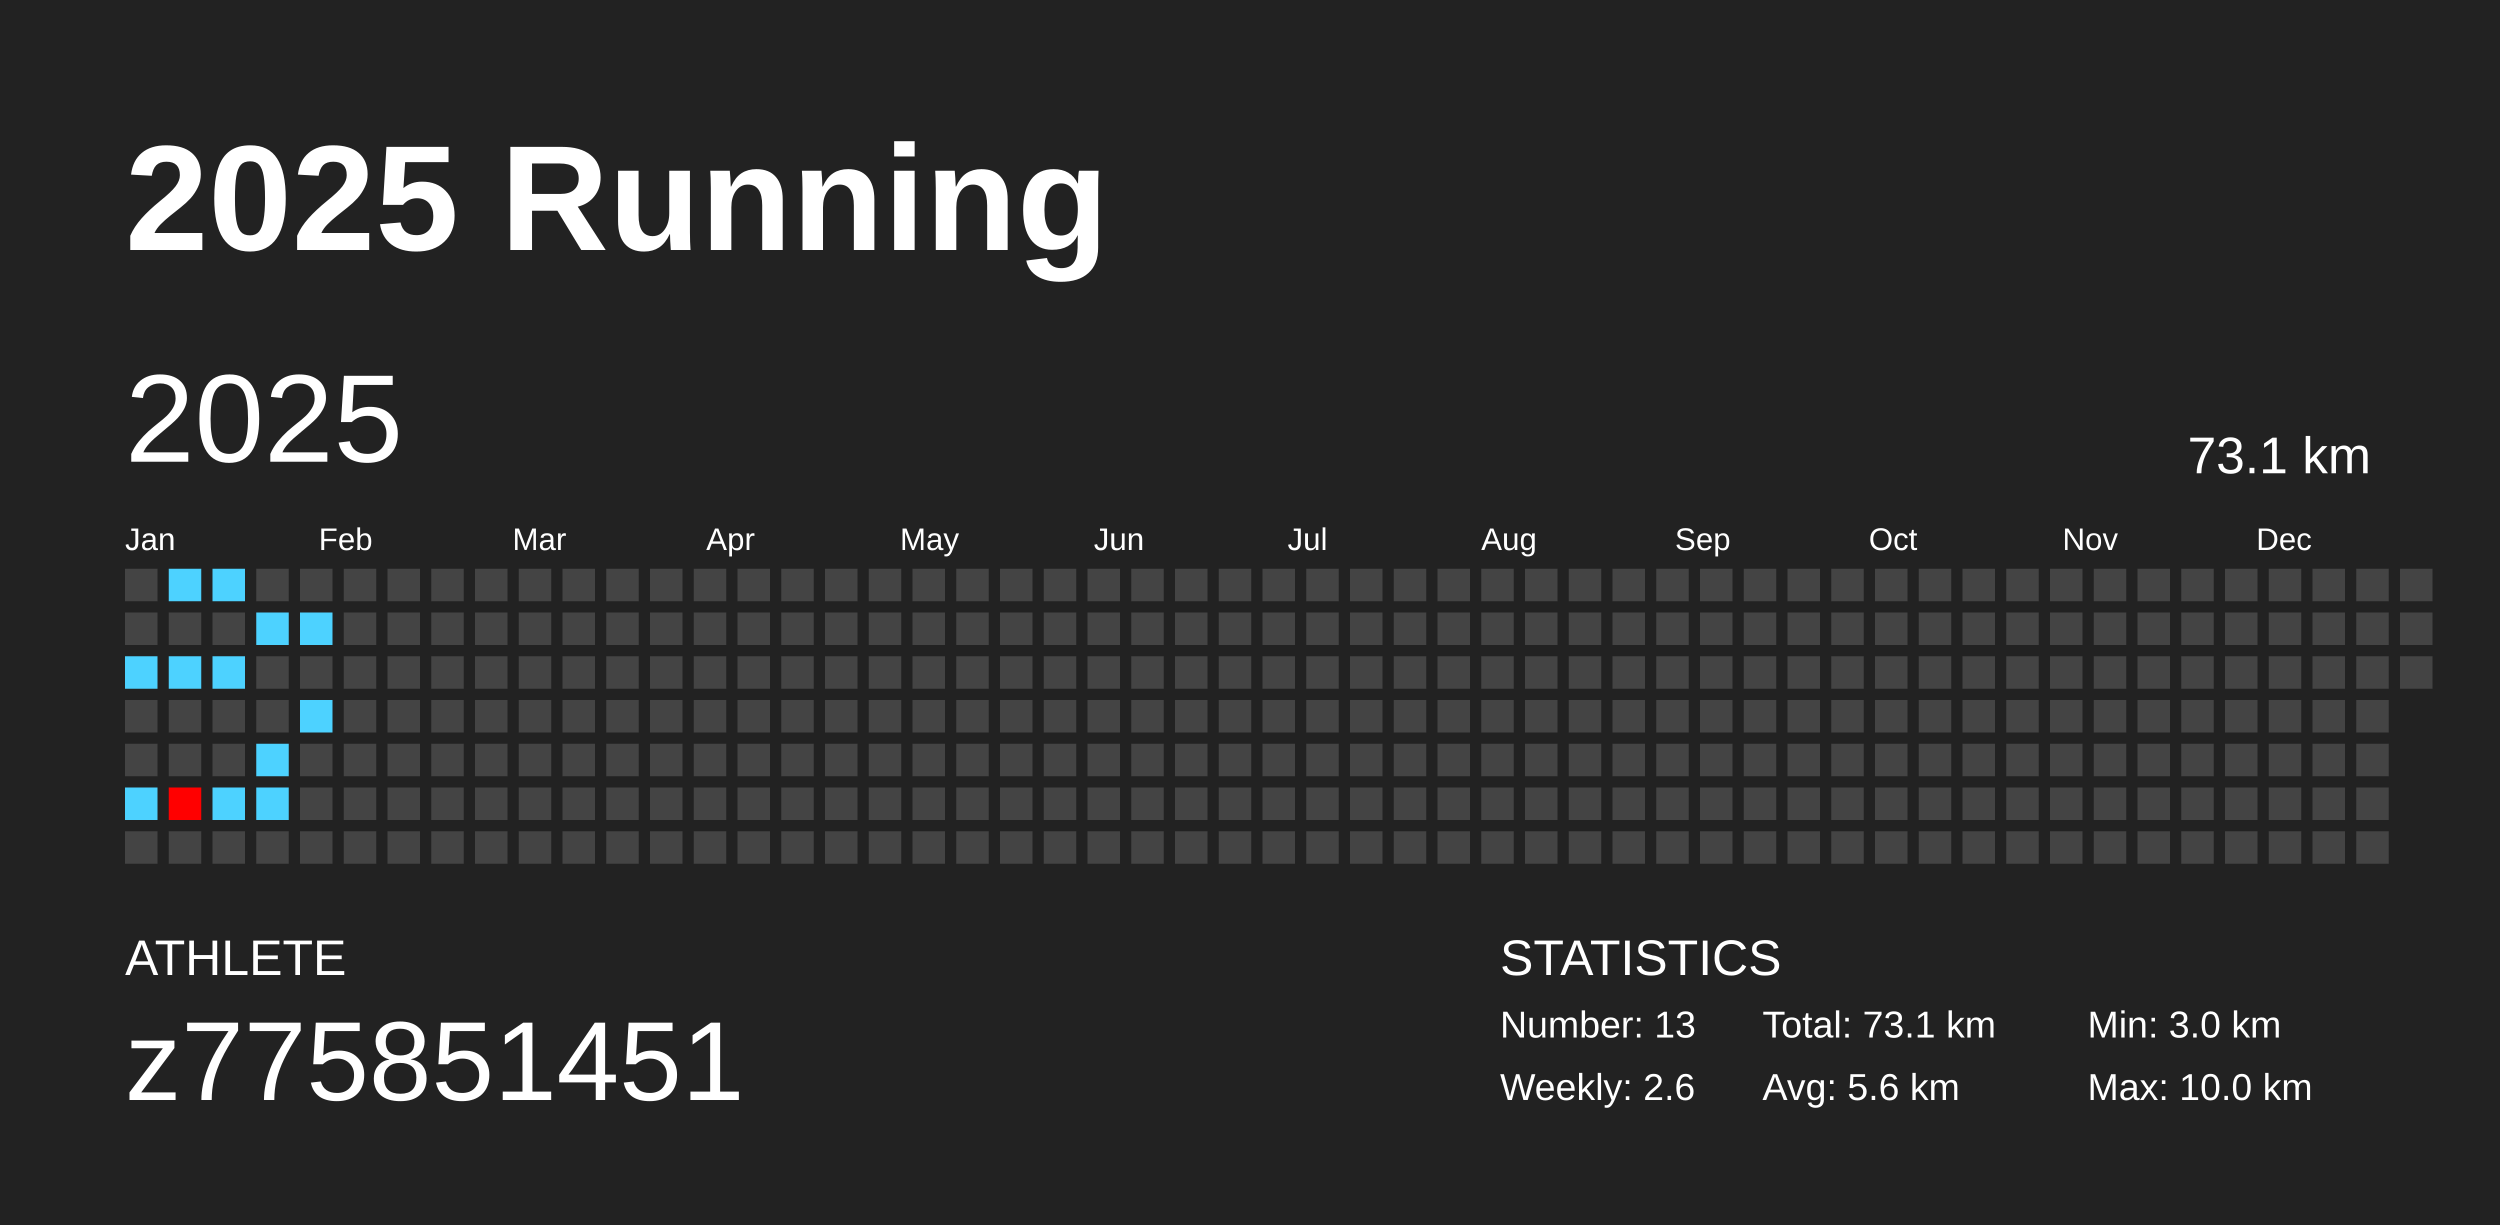
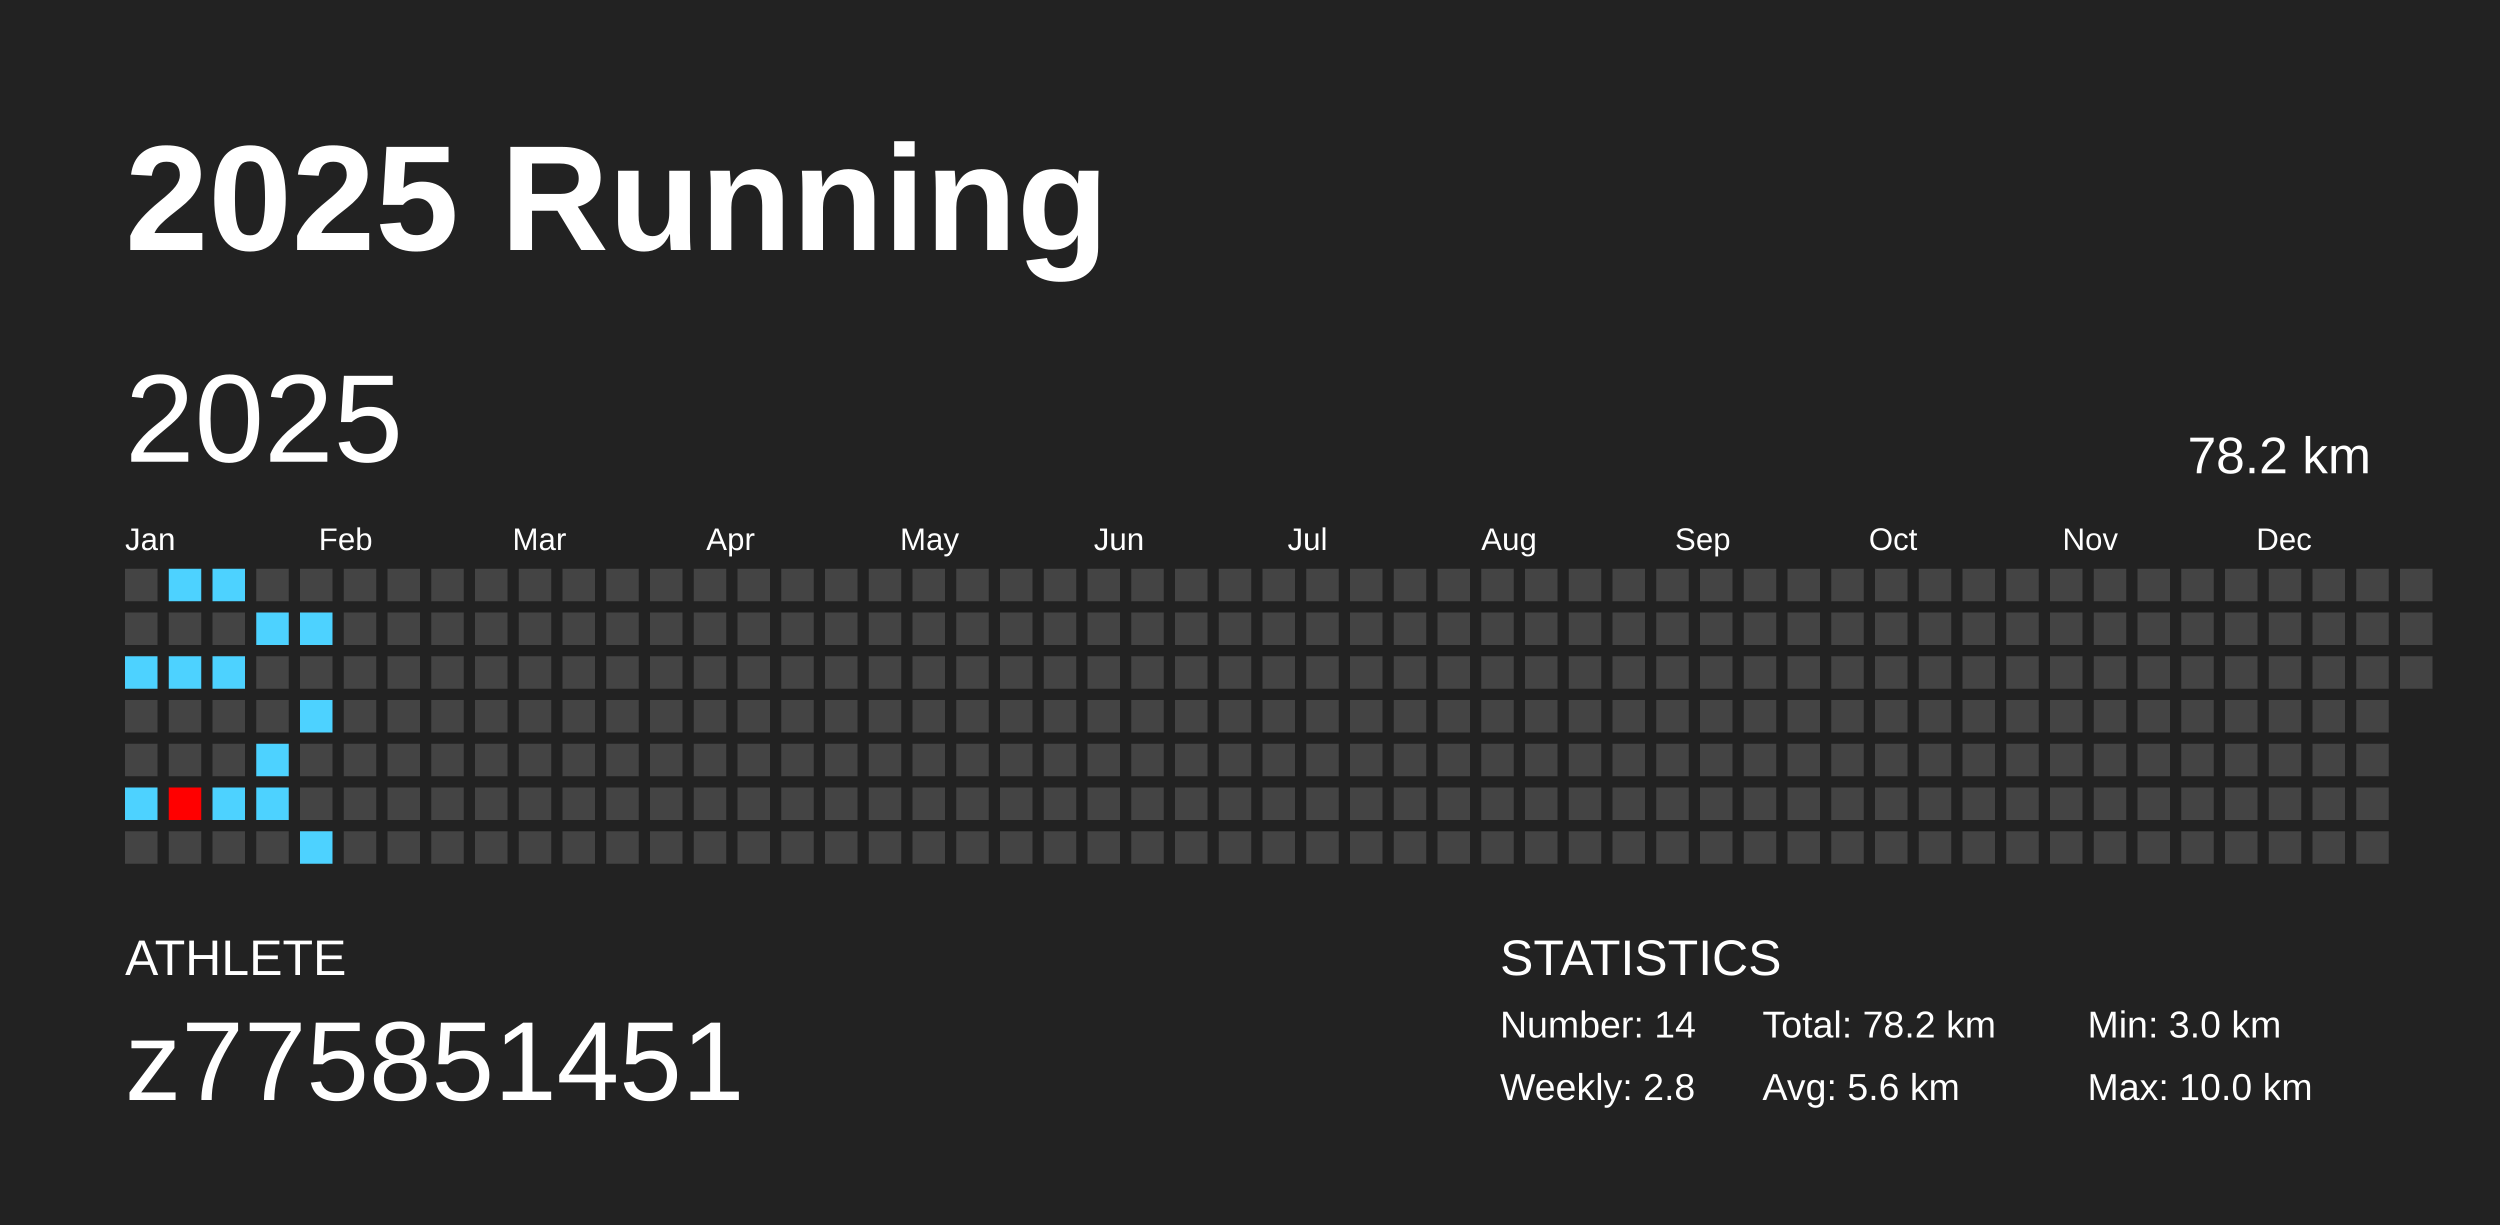
<svg xmlns="http://www.w3.org/2000/svg" baseProfile="full" height="98mm" version="1.1" viewBox="0,0,200,98" width="200mm">
  <defs />
  <rect fill="#222222" height="98" width="200" x="0" y="0" />
  <text fill="#FFFFFF" style="font-size:12px; font-family:Arial; font-weight:bold;" x="10" y="20">2025 Running</text>
  <text fill="#FFFFFF" style="font-size:4px; font-family:Arial" x="10" y="78">ATHLETE</text>
  <text fill="#FFFFFF" style="font-size:9px; font-family:Arial" x="10" y="88">z775851451</text>
  <text fill="#FFFFFF" style="font-size:4px; font-family:Arial" x="120" y="78">STATISTICS</text>
-   <text fill="#FFFFFF" style="font-size:3px; font-family:Arial" x="120" y="83">Number: 13</text>
-   <text fill="#FFFFFF" style="font-size:3px; font-family:Arial" x="120" y="88">Weekly: 2.6</text>
-   <text fill="#FFFFFF" style="font-size:3px; font-family:Arial" x="141" y="83">Total: 73.1 km</text>
+   <text fill="#FFFFFF" style="font-size:3px; font-family:Arial" x="120" y="83">Number: 14</text>
+   <text fill="#FFFFFF" style="font-size:3px; font-family:Arial" x="120" y="88">Weekly: 2.8</text>
+   <text fill="#FFFFFF" style="font-size:3px; font-family:Arial" x="141" y="83">Total: 78.2 km</text>
  <text fill="#FFFFFF" style="font-size:3px; font-family:Arial" x="141" y="88">Avg: 5.6 km</text>
  <text fill="#FFFFFF" style="font-size:3px; font-family:Arial" x="167" y="83">Min: 3.0 km</text>
  <text fill="#FFFFFF" style="font-size:3px; font-family:Arial" x="167" y="88">Max: 10.0 km</text>
  <text dominant-baseline="hanging" fill="#FFFFFF" style="font-size:10.0px; font-family:Arial;" x="10" y="30">2025</text>
-   <text dominant-baseline="hanging" fill="#FFFFFF" style="font-size:4.125px; font-family:Arial;" x="175" y="35">73.1 km</text>
+   <text dominant-baseline="hanging" fill="#FFFFFF" style="font-size:4.125px; font-family:Arial;" x="175" y="35">78.2 km</text>
  <text fill="#FFFFFF" style="font-size:2.5px; font-family:Arial" x="10.0" y="44">Jan</text>
  <text fill="#FFFFFF" style="font-size:2.5px; font-family:Arial" x="25.5" y="44">Feb</text>
  <text fill="#FFFFFF" style="font-size:2.5px; font-family:Arial" x="41.0" y="44">Mar</text>
  <text fill="#FFFFFF" style="font-size:2.5px; font-family:Arial" x="56.5" y="44">Apr</text>
  <text fill="#FFFFFF" style="font-size:2.5px; font-family:Arial" x="72.0" y="44">May</text>
  <text fill="#FFFFFF" style="font-size:2.5px; font-family:Arial" x="87.5" y="44">Jun</text>
  <text fill="#FFFFFF" style="font-size:2.5px; font-family:Arial" x="103.0" y="44">Jul</text>
  <text fill="#FFFFFF" style="font-size:2.5px; font-family:Arial" x="118.5" y="44">Aug</text>
  <text fill="#FFFFFF" style="font-size:2.5px; font-family:Arial" x="134.0" y="44">Sep</text>
  <text fill="#FFFFFF" style="font-size:2.5px; font-family:Arial" x="149.5" y="44">Oct</text>
  <text fill="#FFFFFF" style="font-size:2.5px; font-family:Arial" x="165.0" y="44">Nov</text>
  <text fill="#FFFFFF" style="font-size:2.5px; font-family:Arial" x="180.5" y="44">Dec</text>
  <rect fill="#444444" height="2.6" width="2.6" x="10.0" y="45.5" />
  <rect fill="#444444" height="2.6" width="2.6" x="10.0" y="49.0" />
  <rect fill="#4dd2ff" height="2.6" width="2.6" x="10.0" y="52.5" />
  <rect fill="#444444" height="2.6" width="2.6" x="10.0" y="56.0" />
  <rect fill="#444444" height="2.6" width="2.6" x="10.0" y="59.5" />
  <rect fill="#4dd2ff" height="2.6" width="2.6" x="10.0" y="63.0" />
  <rect fill="#444444" height="2.6" width="2.6" x="10.0" y="66.5" />
  <rect fill="#4dd2ff" height="2.6" width="2.6" x="13.5" y="45.5" />
  <rect fill="#444444" height="2.6" width="2.6" x="13.5" y="49.0" />
  <rect fill="#4dd2ff" height="2.6" width="2.6" x="13.5" y="52.5" />
  <rect fill="#444444" height="2.6" width="2.6" x="13.5" y="56.0" />
  <rect fill="#444444" height="2.6" width="2.6" x="13.5" y="59.5" />
  <rect fill="#ff0000" height="2.6" width="2.6" x="13.5" y="63.0" />
  <rect fill="#444444" height="2.6" width="2.6" x="13.5" y="66.5" />
  <rect fill="#4dd2ff" height="2.6" width="2.6" x="17.0" y="45.5" />
  <rect fill="#444444" height="2.6" width="2.6" x="17.0" y="49.0" />
  <rect fill="#4dd2ff" height="2.6" width="2.6" x="17.0" y="52.5" />
  <rect fill="#444444" height="2.6" width="2.6" x="17.0" y="56.0" />
  <rect fill="#444444" height="2.6" width="2.6" x="17.0" y="59.5" />
  <rect fill="#4dd2ff" height="2.6" width="2.6" x="17.0" y="63.0" />
  <rect fill="#444444" height="2.6" width="2.6" x="17.0" y="66.5" />
  <rect fill="#444444" height="2.6" width="2.6" x="20.5" y="45.5" />
  <rect fill="#4dd2ff" height="2.6" width="2.6" x="20.5" y="49.0" />
  <rect fill="#444444" height="2.6" width="2.6" x="20.5" y="52.5" />
  <rect fill="#444444" height="2.6" width="2.6" x="20.5" y="56.0" />
  <rect fill="#4dd2ff" height="2.6" width="2.6" x="20.5" y="59.5" />
  <rect fill="#4dd2ff" height="2.6" width="2.6" x="20.5" y="63.0" />
  <rect fill="#444444" height="2.6" width="2.6" x="20.5" y="66.5" />
  <rect fill="#444444" height="2.6" width="2.6" x="24.0" y="45.5" />
  <rect fill="#4dd2ff" height="2.6" width="2.6" x="24.0" y="49.0" />
  <rect fill="#444444" height="2.6" width="2.6" x="24.0" y="52.5" />
  <rect fill="#4dd2ff" height="2.6" width="2.6" x="24.0" y="56.0" />
  <rect fill="#444444" height="2.6" width="2.6" x="24.0" y="59.5" />
  <rect fill="#444444" height="2.6" width="2.6" x="24.0" y="63.0" />
-   <rect fill="#444444" height="2.6" width="2.6" x="24.0" y="66.5" />
+   <rect fill="#4dd2ff" height="2.6" width="2.6" x="24.0" y="66.5" />
  <rect fill="#444444" height="2.6" width="2.6" x="27.5" y="45.5" />
  <rect fill="#444444" height="2.6" width="2.6" x="27.5" y="49.0" />
  <rect fill="#444444" height="2.6" width="2.6" x="27.5" y="52.5" />
  <rect fill="#444444" height="2.6" width="2.6" x="27.5" y="56.0" />
  <rect fill="#444444" height="2.6" width="2.6" x="27.5" y="59.5" />
  <rect fill="#444444" height="2.6" width="2.6" x="27.5" y="63.0" />
  <rect fill="#444444" height="2.6" width="2.6" x="27.5" y="66.5" />
  <rect fill="#444444" height="2.6" width="2.6" x="31.0" y="45.5" />
  <rect fill="#444444" height="2.6" width="2.6" x="31.0" y="49.0" />
  <rect fill="#444444" height="2.6" width="2.6" x="31.0" y="52.5" />
  <rect fill="#444444" height="2.6" width="2.6" x="31.0" y="56.0" />
  <rect fill="#444444" height="2.6" width="2.6" x="31.0" y="59.5" />
  <rect fill="#444444" height="2.6" width="2.6" x="31.0" y="63.0" />
  <rect fill="#444444" height="2.6" width="2.6" x="31.0" y="66.5" />
  <rect fill="#444444" height="2.6" width="2.6" x="34.5" y="45.5" />
  <rect fill="#444444" height="2.6" width="2.6" x="34.5" y="49.0" />
  <rect fill="#444444" height="2.6" width="2.6" x="34.5" y="52.5" />
  <rect fill="#444444" height="2.6" width="2.6" x="34.5" y="56.0" />
  <rect fill="#444444" height="2.6" width="2.6" x="34.5" y="59.5" />
  <rect fill="#444444" height="2.6" width="2.6" x="34.5" y="63.0" />
  <rect fill="#444444" height="2.6" width="2.6" x="34.5" y="66.5" />
  <rect fill="#444444" height="2.6" width="2.6" x="38.0" y="45.5" />
  <rect fill="#444444" height="2.6" width="2.6" x="38.0" y="49.0" />
  <rect fill="#444444" height="2.6" width="2.6" x="38.0" y="52.5" />
  <rect fill="#444444" height="2.6" width="2.6" x="38.0" y="56.0" />
  <rect fill="#444444" height="2.6" width="2.6" x="38.0" y="59.5" />
  <rect fill="#444444" height="2.6" width="2.6" x="38.0" y="63.0" />
  <rect fill="#444444" height="2.6" width="2.6" x="38.0" y="66.5" />
  <rect fill="#444444" height="2.6" width="2.6" x="41.5" y="45.5" />
  <rect fill="#444444" height="2.6" width="2.6" x="41.5" y="49.0" />
  <rect fill="#444444" height="2.6" width="2.6" x="41.5" y="52.5" />
  <rect fill="#444444" height="2.6" width="2.6" x="41.5" y="56.0" />
  <rect fill="#444444" height="2.6" width="2.6" x="41.5" y="59.5" />
  <rect fill="#444444" height="2.6" width="2.6" x="41.5" y="63.0" />
  <rect fill="#444444" height="2.6" width="2.6" x="41.5" y="66.5" />
  <rect fill="#444444" height="2.6" width="2.6" x="45.0" y="45.5" />
  <rect fill="#444444" height="2.6" width="2.6" x="45.0" y="49.0" />
  <rect fill="#444444" height="2.6" width="2.6" x="45.0" y="52.5" />
  <rect fill="#444444" height="2.6" width="2.6" x="45.0" y="56.0" />
  <rect fill="#444444" height="2.6" width="2.6" x="45.0" y="59.5" />
  <rect fill="#444444" height="2.6" width="2.6" x="45.0" y="63.0" />
  <rect fill="#444444" height="2.6" width="2.6" x="45.0" y="66.5" />
  <rect fill="#444444" height="2.6" width="2.6" x="48.5" y="45.5" />
  <rect fill="#444444" height="2.6" width="2.6" x="48.5" y="49.0" />
  <rect fill="#444444" height="2.6" width="2.6" x="48.5" y="52.5" />
  <rect fill="#444444" height="2.6" width="2.6" x="48.5" y="56.0" />
  <rect fill="#444444" height="2.6" width="2.6" x="48.5" y="59.5" />
  <rect fill="#444444" height="2.6" width="2.6" x="48.5" y="63.0" />
  <rect fill="#444444" height="2.6" width="2.6" x="48.5" y="66.5" />
  <rect fill="#444444" height="2.6" width="2.6" x="52.0" y="45.5" />
  <rect fill="#444444" height="2.6" width="2.6" x="52.0" y="49.0" />
  <rect fill="#444444" height="2.6" width="2.6" x="52.0" y="52.5" />
  <rect fill="#444444" height="2.6" width="2.6" x="52.0" y="56.0" />
  <rect fill="#444444" height="2.6" width="2.6" x="52.0" y="59.5" />
  <rect fill="#444444" height="2.6" width="2.6" x="52.0" y="63.0" />
  <rect fill="#444444" height="2.6" width="2.6" x="52.0" y="66.5" />
  <rect fill="#444444" height="2.6" width="2.6" x="55.5" y="45.5" />
  <rect fill="#444444" height="2.6" width="2.6" x="55.5" y="49.0" />
  <rect fill="#444444" height="2.6" width="2.6" x="55.5" y="52.5" />
  <rect fill="#444444" height="2.6" width="2.6" x="55.5" y="56.0" />
  <rect fill="#444444" height="2.6" width="2.6" x="55.5" y="59.5" />
  <rect fill="#444444" height="2.6" width="2.6" x="55.5" y="63.0" />
  <rect fill="#444444" height="2.6" width="2.6" x="55.5" y="66.5" />
  <rect fill="#444444" height="2.6" width="2.6" x="59.0" y="45.5" />
  <rect fill="#444444" height="2.6" width="2.6" x="59.0" y="49.0" />
  <rect fill="#444444" height="2.6" width="2.6" x="59.0" y="52.5" />
  <rect fill="#444444" height="2.6" width="2.6" x="59.0" y="56.0" />
  <rect fill="#444444" height="2.6" width="2.6" x="59.0" y="59.5" />
  <rect fill="#444444" height="2.6" width="2.6" x="59.0" y="63.0" />
  <rect fill="#444444" height="2.6" width="2.6" x="59.0" y="66.5" />
  <rect fill="#444444" height="2.6" width="2.6" x="62.5" y="45.5" />
  <rect fill="#444444" height="2.6" width="2.6" x="62.5" y="49.0" />
  <rect fill="#444444" height="2.6" width="2.6" x="62.5" y="52.5" />
  <rect fill="#444444" height="2.6" width="2.6" x="62.5" y="56.0" />
  <rect fill="#444444" height="2.6" width="2.6" x="62.5" y="59.5" />
  <rect fill="#444444" height="2.6" width="2.6" x="62.5" y="63.0" />
  <rect fill="#444444" height="2.6" width="2.6" x="62.5" y="66.5" />
  <rect fill="#444444" height="2.6" width="2.6" x="66.0" y="45.5" />
  <rect fill="#444444" height="2.6" width="2.6" x="66.0" y="49.0" />
  <rect fill="#444444" height="2.6" width="2.6" x="66.0" y="52.5" />
  <rect fill="#444444" height="2.6" width="2.6" x="66.0" y="56.0" />
  <rect fill="#444444" height="2.6" width="2.6" x="66.0" y="59.5" />
  <rect fill="#444444" height="2.6" width="2.6" x="66.0" y="63.0" />
  <rect fill="#444444" height="2.6" width="2.6" x="66.0" y="66.5" />
  <rect fill="#444444" height="2.6" width="2.6" x="69.5" y="45.5" />
  <rect fill="#444444" height="2.6" width="2.6" x="69.5" y="49.0" />
  <rect fill="#444444" height="2.6" width="2.6" x="69.5" y="52.5" />
  <rect fill="#444444" height="2.6" width="2.6" x="69.5" y="56.0" />
  <rect fill="#444444" height="2.6" width="2.6" x="69.5" y="59.5" />
  <rect fill="#444444" height="2.6" width="2.6" x="69.5" y="63.0" />
  <rect fill="#444444" height="2.6" width="2.6" x="69.5" y="66.5" />
  <rect fill="#444444" height="2.6" width="2.6" x="73.0" y="45.5" />
  <rect fill="#444444" height="2.6" width="2.6" x="73.0" y="49.0" />
  <rect fill="#444444" height="2.6" width="2.6" x="73.0" y="52.5" />
  <rect fill="#444444" height="2.6" width="2.6" x="73.0" y="56.0" />
  <rect fill="#444444" height="2.6" width="2.6" x="73.0" y="59.5" />
  <rect fill="#444444" height="2.6" width="2.6" x="73.0" y="63.0" />
  <rect fill="#444444" height="2.6" width="2.6" x="73.0" y="66.5" />
  <rect fill="#444444" height="2.6" width="2.6" x="76.5" y="45.5" />
  <rect fill="#444444" height="2.6" width="2.6" x="76.5" y="49.0" />
  <rect fill="#444444" height="2.6" width="2.6" x="76.5" y="52.5" />
  <rect fill="#444444" height="2.6" width="2.6" x="76.5" y="56.0" />
  <rect fill="#444444" height="2.6" width="2.6" x="76.5" y="59.5" />
  <rect fill="#444444" height="2.6" width="2.6" x="76.5" y="63.0" />
  <rect fill="#444444" height="2.6" width="2.6" x="76.5" y="66.5" />
  <rect fill="#444444" height="2.6" width="2.6" x="80.0" y="45.5" />
  <rect fill="#444444" height="2.6" width="2.6" x="80.0" y="49.0" />
  <rect fill="#444444" height="2.6" width="2.6" x="80.0" y="52.5" />
  <rect fill="#444444" height="2.6" width="2.6" x="80.0" y="56.0" />
  <rect fill="#444444" height="2.6" width="2.6" x="80.0" y="59.5" />
  <rect fill="#444444" height="2.6" width="2.6" x="80.0" y="63.0" />
  <rect fill="#444444" height="2.6" width="2.6" x="80.0" y="66.5" />
  <rect fill="#444444" height="2.6" width="2.6" x="83.5" y="45.5" />
  <rect fill="#444444" height="2.6" width="2.6" x="83.5" y="49.0" />
  <rect fill="#444444" height="2.6" width="2.6" x="83.5" y="52.5" />
  <rect fill="#444444" height="2.6" width="2.6" x="83.5" y="56.0" />
  <rect fill="#444444" height="2.6" width="2.6" x="83.5" y="59.5" />
  <rect fill="#444444" height="2.6" width="2.6" x="83.5" y="63.0" />
  <rect fill="#444444" height="2.6" width="2.6" x="83.5" y="66.5" />
  <rect fill="#444444" height="2.6" width="2.6" x="87.0" y="45.5" />
  <rect fill="#444444" height="2.6" width="2.6" x="87.0" y="49.0" />
  <rect fill="#444444" height="2.6" width="2.6" x="87.0" y="52.5" />
  <rect fill="#444444" height="2.6" width="2.6" x="87.0" y="56.0" />
  <rect fill="#444444" height="2.6" width="2.6" x="87.0" y="59.5" />
  <rect fill="#444444" height="2.6" width="2.6" x="87.0" y="63.0" />
  <rect fill="#444444" height="2.6" width="2.6" x="87.0" y="66.5" />
  <rect fill="#444444" height="2.6" width="2.6" x="90.5" y="45.5" />
  <rect fill="#444444" height="2.6" width="2.6" x="90.5" y="49.0" />
  <rect fill="#444444" height="2.6" width="2.6" x="90.5" y="52.5" />
  <rect fill="#444444" height="2.6" width="2.6" x="90.5" y="56.0" />
  <rect fill="#444444" height="2.6" width="2.6" x="90.5" y="59.5" />
  <rect fill="#444444" height="2.6" width="2.6" x="90.5" y="63.0" />
  <rect fill="#444444" height="2.6" width="2.6" x="90.5" y="66.5" />
  <rect fill="#444444" height="2.6" width="2.6" x="94.0" y="45.5" />
  <rect fill="#444444" height="2.6" width="2.6" x="94.0" y="49.0" />
  <rect fill="#444444" height="2.6" width="2.6" x="94.0" y="52.5" />
  <rect fill="#444444" height="2.6" width="2.6" x="94.0" y="56.0" />
  <rect fill="#444444" height="2.6" width="2.6" x="94.0" y="59.5" />
  <rect fill="#444444" height="2.6" width="2.6" x="94.0" y="63.0" />
  <rect fill="#444444" height="2.6" width="2.6" x="94.0" y="66.5" />
  <rect fill="#444444" height="2.6" width="2.6" x="97.5" y="45.5" />
  <rect fill="#444444" height="2.6" width="2.6" x="97.5" y="49.0" />
  <rect fill="#444444" height="2.6" width="2.6" x="97.5" y="52.5" />
  <rect fill="#444444" height="2.6" width="2.6" x="97.5" y="56.0" />
  <rect fill="#444444" height="2.6" width="2.6" x="97.5" y="59.5" />
  <rect fill="#444444" height="2.6" width="2.6" x="97.5" y="63.0" />
  <rect fill="#444444" height="2.6" width="2.6" x="97.5" y="66.5" />
  <rect fill="#444444" height="2.6" width="2.6" x="101.0" y="45.5" />
  <rect fill="#444444" height="2.6" width="2.6" x="101.0" y="49.0" />
  <rect fill="#444444" height="2.6" width="2.6" x="101.0" y="52.5" />
  <rect fill="#444444" height="2.6" width="2.6" x="101.0" y="56.0" />
  <rect fill="#444444" height="2.6" width="2.6" x="101.0" y="59.5" />
  <rect fill="#444444" height="2.6" width="2.6" x="101.0" y="63.0" />
  <rect fill="#444444" height="2.6" width="2.6" x="101.0" y="66.5" />
  <rect fill="#444444" height="2.6" width="2.6" x="104.5" y="45.5" />
  <rect fill="#444444" height="2.6" width="2.6" x="104.5" y="49.0" />
  <rect fill="#444444" height="2.6" width="2.6" x="104.5" y="52.5" />
  <rect fill="#444444" height="2.6" width="2.6" x="104.5" y="56.0" />
  <rect fill="#444444" height="2.6" width="2.6" x="104.5" y="59.5" />
  <rect fill="#444444" height="2.6" width="2.6" x="104.5" y="63.0" />
  <rect fill="#444444" height="2.6" width="2.6" x="104.5" y="66.5" />
  <rect fill="#444444" height="2.6" width="2.6" x="108.0" y="45.5" />
  <rect fill="#444444" height="2.6" width="2.6" x="108.0" y="49.0" />
  <rect fill="#444444" height="2.6" width="2.6" x="108.0" y="52.5" />
  <rect fill="#444444" height="2.6" width="2.6" x="108.0" y="56.0" />
  <rect fill="#444444" height="2.6" width="2.6" x="108.0" y="59.5" />
  <rect fill="#444444" height="2.6" width="2.6" x="108.0" y="63.0" />
  <rect fill="#444444" height="2.6" width="2.6" x="108.0" y="66.5" />
  <rect fill="#444444" height="2.6" width="2.6" x="111.5" y="45.5" />
  <rect fill="#444444" height="2.6" width="2.6" x="111.5" y="49.0" />
  <rect fill="#444444" height="2.6" width="2.6" x="111.5" y="52.5" />
  <rect fill="#444444" height="2.6" width="2.6" x="111.5" y="56.0" />
  <rect fill="#444444" height="2.6" width="2.6" x="111.5" y="59.5" />
  <rect fill="#444444" height="2.6" width="2.6" x="111.5" y="63.0" />
  <rect fill="#444444" height="2.6" width="2.6" x="111.5" y="66.5" />
  <rect fill="#444444" height="2.6" width="2.6" x="115.0" y="45.5" />
  <rect fill="#444444" height="2.6" width="2.6" x="115.0" y="49.0" />
  <rect fill="#444444" height="2.6" width="2.6" x="115.0" y="52.5" />
  <rect fill="#444444" height="2.6" width="2.6" x="115.0" y="56.0" />
  <rect fill="#444444" height="2.6" width="2.6" x="115.0" y="59.5" />
  <rect fill="#444444" height="2.6" width="2.6" x="115.0" y="63.0" />
  <rect fill="#444444" height="2.6" width="2.6" x="115.0" y="66.5" />
  <rect fill="#444444" height="2.6" width="2.6" x="118.5" y="45.5" />
  <rect fill="#444444" height="2.6" width="2.6" x="118.5" y="49.0" />
  <rect fill="#444444" height="2.6" width="2.6" x="118.5" y="52.5" />
  <rect fill="#444444" height="2.6" width="2.6" x="118.5" y="56.0" />
  <rect fill="#444444" height="2.6" width="2.6" x="118.5" y="59.5" />
  <rect fill="#444444" height="2.6" width="2.6" x="118.5" y="63.0" />
  <rect fill="#444444" height="2.6" width="2.6" x="118.5" y="66.5" />
  <rect fill="#444444" height="2.6" width="2.6" x="122.0" y="45.5" />
  <rect fill="#444444" height="2.6" width="2.6" x="122.0" y="49.0" />
  <rect fill="#444444" height="2.6" width="2.6" x="122.0" y="52.5" />
  <rect fill="#444444" height="2.6" width="2.6" x="122.0" y="56.0" />
  <rect fill="#444444" height="2.6" width="2.6" x="122.0" y="59.5" />
  <rect fill="#444444" height="2.6" width="2.6" x="122.0" y="63.0" />
  <rect fill="#444444" height="2.6" width="2.6" x="122.0" y="66.5" />
  <rect fill="#444444" height="2.6" width="2.6" x="125.5" y="45.5" />
  <rect fill="#444444" height="2.6" width="2.6" x="125.5" y="49.0" />
  <rect fill="#444444" height="2.6" width="2.6" x="125.5" y="52.5" />
  <rect fill="#444444" height="2.6" width="2.6" x="125.5" y="56.0" />
  <rect fill="#444444" height="2.6" width="2.6" x="125.5" y="59.5" />
  <rect fill="#444444" height="2.6" width="2.6" x="125.5" y="63.0" />
  <rect fill="#444444" height="2.6" width="2.6" x="125.5" y="66.5" />
  <rect fill="#444444" height="2.6" width="2.6" x="129.0" y="45.5" />
  <rect fill="#444444" height="2.6" width="2.6" x="129.0" y="49.0" />
  <rect fill="#444444" height="2.6" width="2.6" x="129.0" y="52.5" />
  <rect fill="#444444" height="2.6" width="2.6" x="129.0" y="56.0" />
  <rect fill="#444444" height="2.6" width="2.6" x="129.0" y="59.5" />
  <rect fill="#444444" height="2.6" width="2.6" x="129.0" y="63.0" />
  <rect fill="#444444" height="2.6" width="2.6" x="129.0" y="66.5" />
  <rect fill="#444444" height="2.6" width="2.6" x="132.5" y="45.5" />
  <rect fill="#444444" height="2.6" width="2.6" x="132.5" y="49.0" />
  <rect fill="#444444" height="2.6" width="2.6" x="132.5" y="52.5" />
  <rect fill="#444444" height="2.6" width="2.6" x="132.5" y="56.0" />
  <rect fill="#444444" height="2.6" width="2.6" x="132.5" y="59.5" />
  <rect fill="#444444" height="2.6" width="2.6" x="132.5" y="63.0" />
  <rect fill="#444444" height="2.6" width="2.6" x="132.5" y="66.5" />
  <rect fill="#444444" height="2.6" width="2.6" x="136.0" y="45.5" />
  <rect fill="#444444" height="2.6" width="2.6" x="136.0" y="49.0" />
  <rect fill="#444444" height="2.6" width="2.6" x="136.0" y="52.5" />
  <rect fill="#444444" height="2.6" width="2.6" x="136.0" y="56.0" />
  <rect fill="#444444" height="2.6" width="2.6" x="136.0" y="59.5" />
  <rect fill="#444444" height="2.6" width="2.6" x="136.0" y="63.0" />
  <rect fill="#444444" height="2.6" width="2.6" x="136.0" y="66.5" />
  <rect fill="#444444" height="2.6" width="2.6" x="139.5" y="45.5" />
  <rect fill="#444444" height="2.6" width="2.6" x="139.5" y="49.0" />
  <rect fill="#444444" height="2.6" width="2.6" x="139.5" y="52.5" />
  <rect fill="#444444" height="2.6" width="2.6" x="139.5" y="56.0" />
  <rect fill="#444444" height="2.6" width="2.6" x="139.5" y="59.5" />
  <rect fill="#444444" height="2.6" width="2.6" x="139.5" y="63.0" />
  <rect fill="#444444" height="2.6" width="2.6" x="139.5" y="66.5" />
  <rect fill="#444444" height="2.6" width="2.6" x="143.0" y="45.5" />
  <rect fill="#444444" height="2.6" width="2.6" x="143.0" y="49.0" />
  <rect fill="#444444" height="2.6" width="2.6" x="143.0" y="52.5" />
  <rect fill="#444444" height="2.6" width="2.6" x="143.0" y="56.0" />
  <rect fill="#444444" height="2.6" width="2.6" x="143.0" y="59.5" />
  <rect fill="#444444" height="2.6" width="2.6" x="143.0" y="63.0" />
  <rect fill="#444444" height="2.6" width="2.6" x="143.0" y="66.5" />
  <rect fill="#444444" height="2.6" width="2.6" x="146.5" y="45.5" />
  <rect fill="#444444" height="2.6" width="2.6" x="146.5" y="49.0" />
  <rect fill="#444444" height="2.6" width="2.6" x="146.5" y="52.5" />
  <rect fill="#444444" height="2.6" width="2.6" x="146.5" y="56.0" />
  <rect fill="#444444" height="2.6" width="2.6" x="146.5" y="59.5" />
  <rect fill="#444444" height="2.6" width="2.6" x="146.5" y="63.0" />
  <rect fill="#444444" height="2.6" width="2.6" x="146.5" y="66.5" />
  <rect fill="#444444" height="2.6" width="2.6" x="150.0" y="45.5" />
  <rect fill="#444444" height="2.6" width="2.6" x="150.0" y="49.0" />
  <rect fill="#444444" height="2.6" width="2.6" x="150.0" y="52.5" />
  <rect fill="#444444" height="2.6" width="2.6" x="150.0" y="56.0" />
  <rect fill="#444444" height="2.6" width="2.6" x="150.0" y="59.5" />
  <rect fill="#444444" height="2.6" width="2.6" x="150.0" y="63.0" />
  <rect fill="#444444" height="2.6" width="2.6" x="150.0" y="66.5" />
  <rect fill="#444444" height="2.6" width="2.6" x="153.5" y="45.5" />
  <rect fill="#444444" height="2.6" width="2.6" x="153.5" y="49.0" />
  <rect fill="#444444" height="2.6" width="2.6" x="153.5" y="52.5" />
  <rect fill="#444444" height="2.6" width="2.6" x="153.5" y="56.0" />
  <rect fill="#444444" height="2.6" width="2.6" x="153.5" y="59.5" />
  <rect fill="#444444" height="2.6" width="2.6" x="153.5" y="63.0" />
  <rect fill="#444444" height="2.6" width="2.6" x="153.5" y="66.5" />
  <rect fill="#444444" height="2.6" width="2.6" x="157.0" y="45.5" />
  <rect fill="#444444" height="2.6" width="2.6" x="157.0" y="49.0" />
  <rect fill="#444444" height="2.6" width="2.6" x="157.0" y="52.5" />
  <rect fill="#444444" height="2.6" width="2.6" x="157.0" y="56.0" />
  <rect fill="#444444" height="2.6" width="2.6" x="157.0" y="59.5" />
  <rect fill="#444444" height="2.6" width="2.6" x="157.0" y="63.0" />
  <rect fill="#444444" height="2.6" width="2.6" x="157.0" y="66.5" />
  <rect fill="#444444" height="2.6" width="2.6" x="160.5" y="45.5" />
  <rect fill="#444444" height="2.6" width="2.6" x="160.5" y="49.0" />
  <rect fill="#444444" height="2.6" width="2.6" x="160.5" y="52.5" />
  <rect fill="#444444" height="2.6" width="2.6" x="160.5" y="56.0" />
  <rect fill="#444444" height="2.6" width="2.6" x="160.5" y="59.5" />
  <rect fill="#444444" height="2.6" width="2.6" x="160.5" y="63.0" />
  <rect fill="#444444" height="2.6" width="2.6" x="160.5" y="66.5" />
  <rect fill="#444444" height="2.6" width="2.6" x="164.0" y="45.5" />
  <rect fill="#444444" height="2.6" width="2.6" x="164.0" y="49.0" />
  <rect fill="#444444" height="2.6" width="2.6" x="164.0" y="52.5" />
  <rect fill="#444444" height="2.6" width="2.6" x="164.0" y="56.0" />
  <rect fill="#444444" height="2.6" width="2.6" x="164.0" y="59.5" />
  <rect fill="#444444" height="2.6" width="2.6" x="164.0" y="63.0" />
  <rect fill="#444444" height="2.6" width="2.6" x="164.0" y="66.5" />
  <rect fill="#444444" height="2.6" width="2.6" x="167.5" y="45.5" />
  <rect fill="#444444" height="2.6" width="2.6" x="167.5" y="49.0" />
  <rect fill="#444444" height="2.6" width="2.6" x="167.5" y="52.5" />
  <rect fill="#444444" height="2.6" width="2.6" x="167.5" y="56.0" />
  <rect fill="#444444" height="2.6" width="2.6" x="167.5" y="59.5" />
  <rect fill="#444444" height="2.6" width="2.6" x="167.5" y="63.0" />
  <rect fill="#444444" height="2.6" width="2.6" x="167.5" y="66.5" />
  <rect fill="#444444" height="2.6" width="2.6" x="171.0" y="45.5" />
  <rect fill="#444444" height="2.6" width="2.6" x="171.0" y="49.0" />
  <rect fill="#444444" height="2.6" width="2.6" x="171.0" y="52.5" />
  <rect fill="#444444" height="2.6" width="2.6" x="171.0" y="56.0" />
  <rect fill="#444444" height="2.6" width="2.6" x="171.0" y="59.5" />
  <rect fill="#444444" height="2.6" width="2.6" x="171.0" y="63.0" />
  <rect fill="#444444" height="2.6" width="2.6" x="171.0" y="66.5" />
  <rect fill="#444444" height="2.6" width="2.6" x="174.5" y="45.5" />
  <rect fill="#444444" height="2.6" width="2.6" x="174.5" y="49.0" />
  <rect fill="#444444" height="2.6" width="2.6" x="174.5" y="52.5" />
  <rect fill="#444444" height="2.6" width="2.6" x="174.5" y="56.0" />
  <rect fill="#444444" height="2.6" width="2.6" x="174.5" y="59.5" />
  <rect fill="#444444" height="2.6" width="2.6" x="174.5" y="63.0" />
  <rect fill="#444444" height="2.6" width="2.6" x="174.5" y="66.5" />
  <rect fill="#444444" height="2.6" width="2.6" x="178.0" y="45.5" />
  <rect fill="#444444" height="2.6" width="2.6" x="178.0" y="49.0" />
  <rect fill="#444444" height="2.6" width="2.6" x="178.0" y="52.5" />
  <rect fill="#444444" height="2.6" width="2.6" x="178.0" y="56.0" />
  <rect fill="#444444" height="2.6" width="2.6" x="178.0" y="59.5" />
  <rect fill="#444444" height="2.6" width="2.6" x="178.0" y="63.0" />
  <rect fill="#444444" height="2.6" width="2.6" x="178.0" y="66.5" />
  <rect fill="#444444" height="2.6" width="2.6" x="181.5" y="45.5" />
  <rect fill="#444444" height="2.6" width="2.6" x="181.5" y="49.0" />
  <rect fill="#444444" height="2.6" width="2.6" x="181.5" y="52.5" />
  <rect fill="#444444" height="2.6" width="2.6" x="181.5" y="56.0" />
  <rect fill="#444444" height="2.6" width="2.6" x="181.5" y="59.5" />
  <rect fill="#444444" height="2.6" width="2.6" x="181.5" y="63.0" />
  <rect fill="#444444" height="2.6" width="2.6" x="181.5" y="66.5" />
  <rect fill="#444444" height="2.6" width="2.6" x="185.0" y="45.5" />
  <rect fill="#444444" height="2.6" width="2.6" x="185.0" y="49.0" />
  <rect fill="#444444" height="2.6" width="2.6" x="185.0" y="52.5" />
  <rect fill="#444444" height="2.6" width="2.6" x="185.0" y="56.0" />
  <rect fill="#444444" height="2.6" width="2.6" x="185.0" y="59.5" />
  <rect fill="#444444" height="2.6" width="2.6" x="185.0" y="63.0" />
  <rect fill="#444444" height="2.6" width="2.6" x="185.0" y="66.5" />
  <rect fill="#444444" height="2.6" width="2.6" x="188.5" y="45.5" />
  <rect fill="#444444" height="2.6" width="2.6" x="188.5" y="49.0" />
  <rect fill="#444444" height="2.6" width="2.6" x="188.5" y="52.5" />
  <rect fill="#444444" height="2.6" width="2.6" x="188.5" y="56.0" />
  <rect fill="#444444" height="2.6" width="2.6" x="188.5" y="59.5" />
  <rect fill="#444444" height="2.6" width="2.6" x="188.5" y="63.0" />
  <rect fill="#444444" height="2.6" width="2.6" x="188.5" y="66.5" />
  <rect fill="#444444" height="2.6" width="2.6" x="192.0" y="45.5" />
  <rect fill="#444444" height="2.6" width="2.6" x="192.0" y="49.0" />
  <rect fill="#444444" height="2.6" width="2.6" x="192.0" y="52.5" />
</svg>
